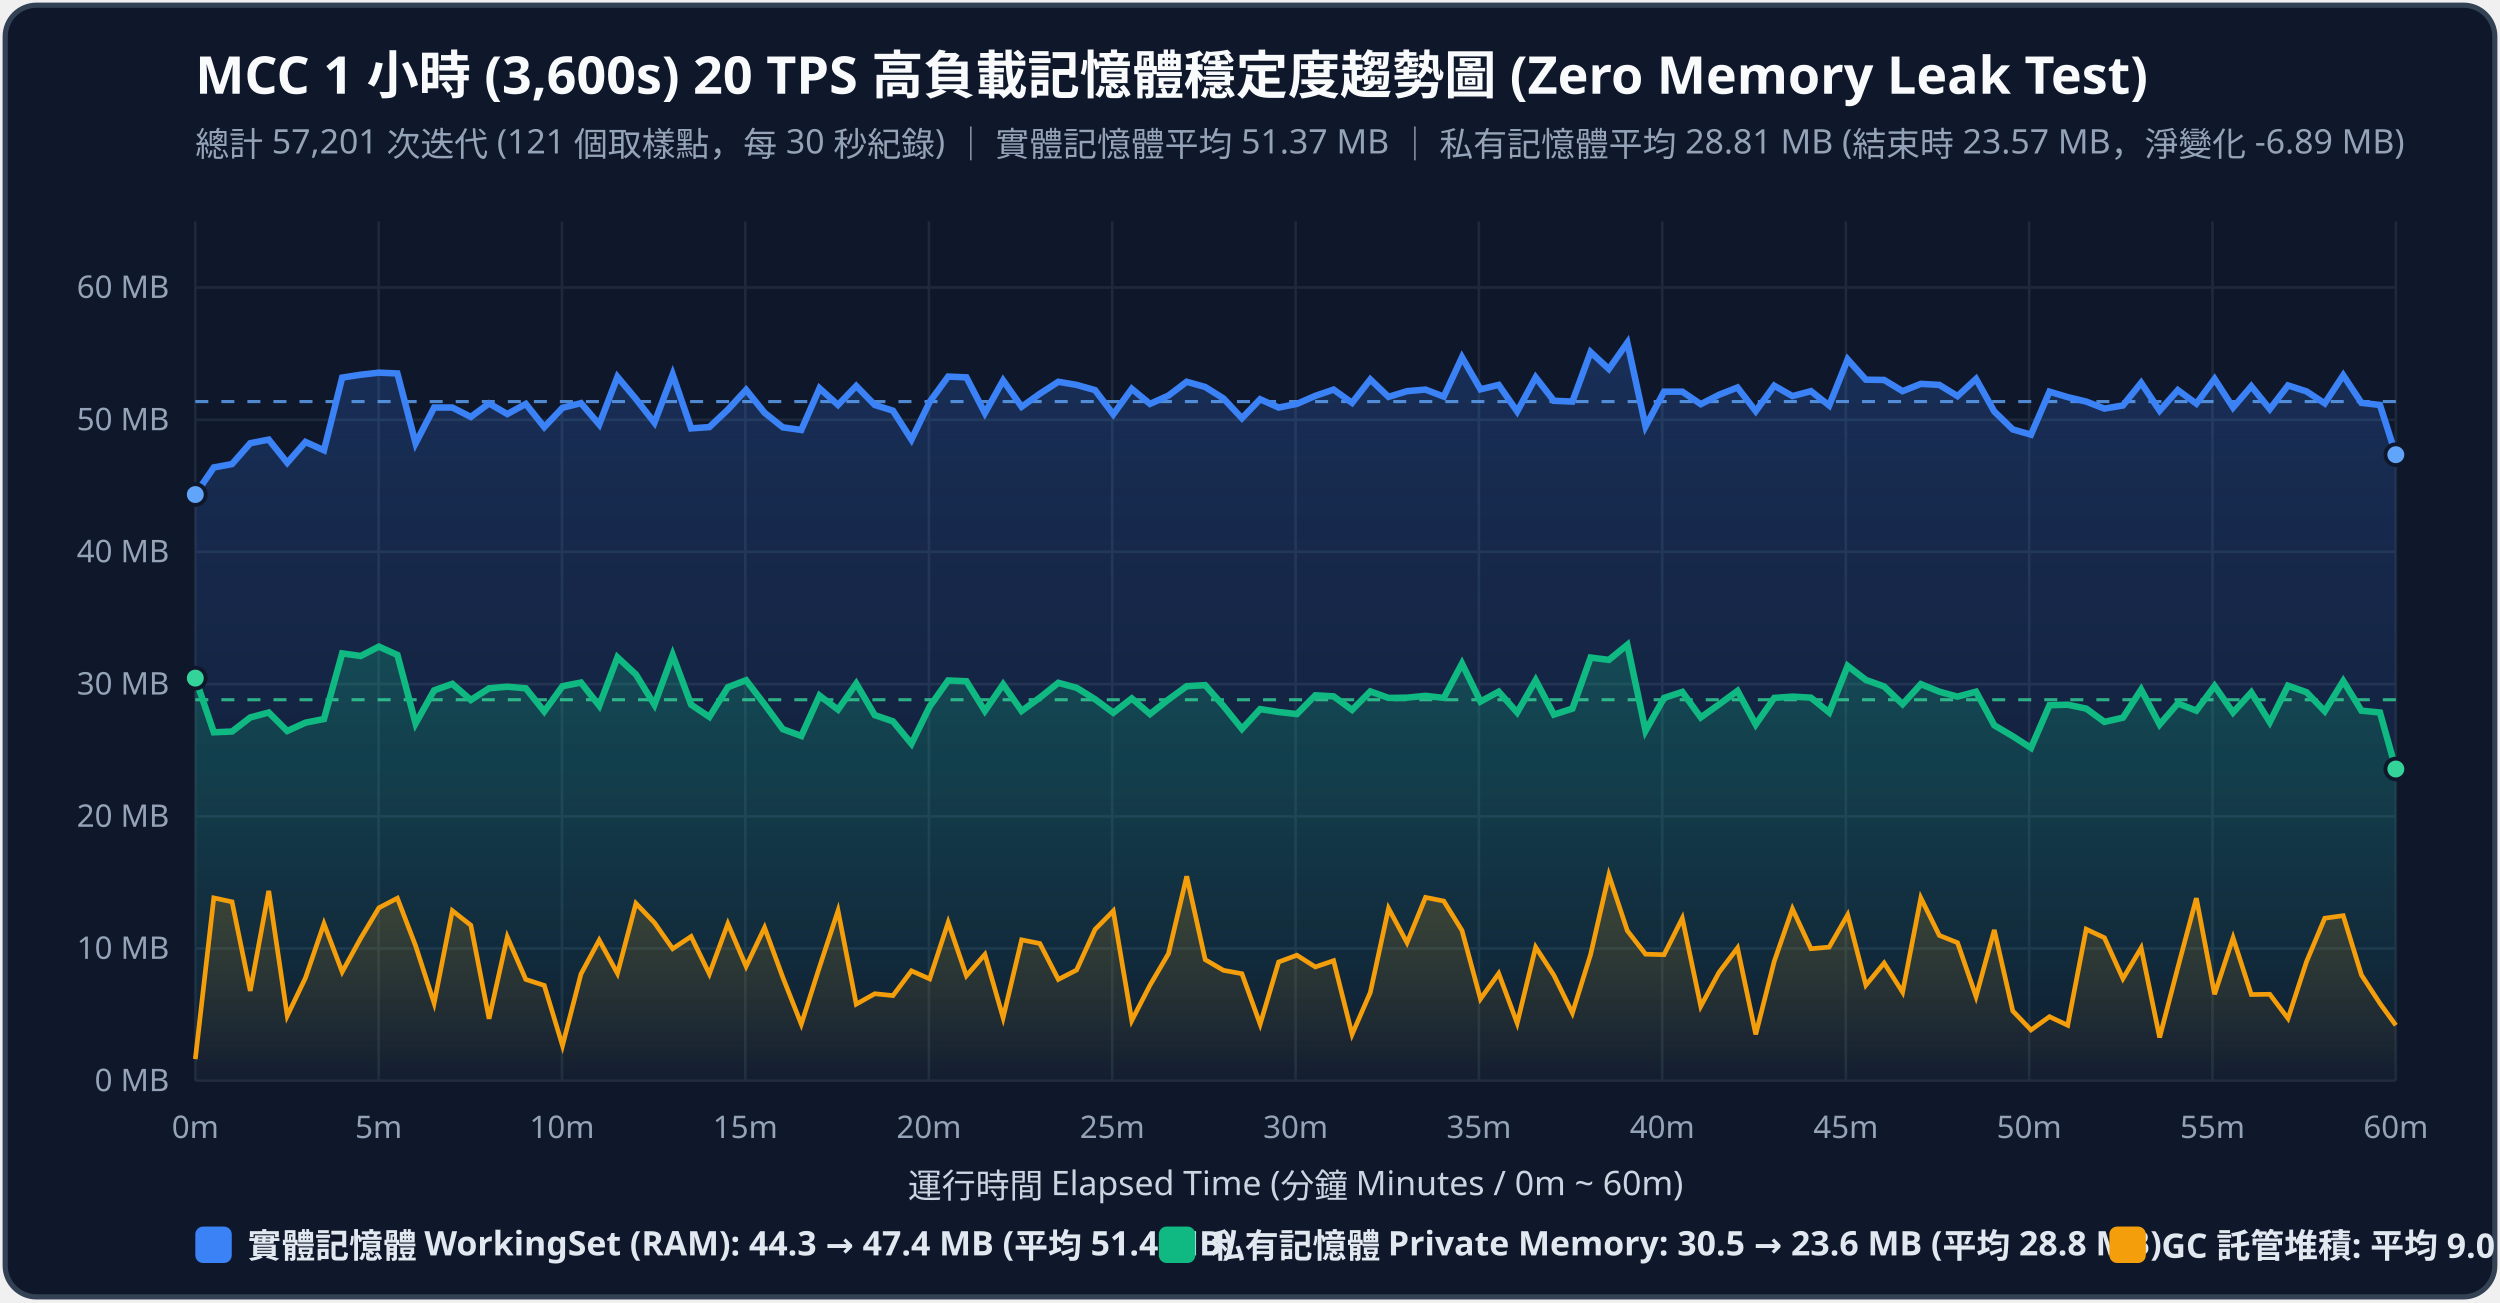
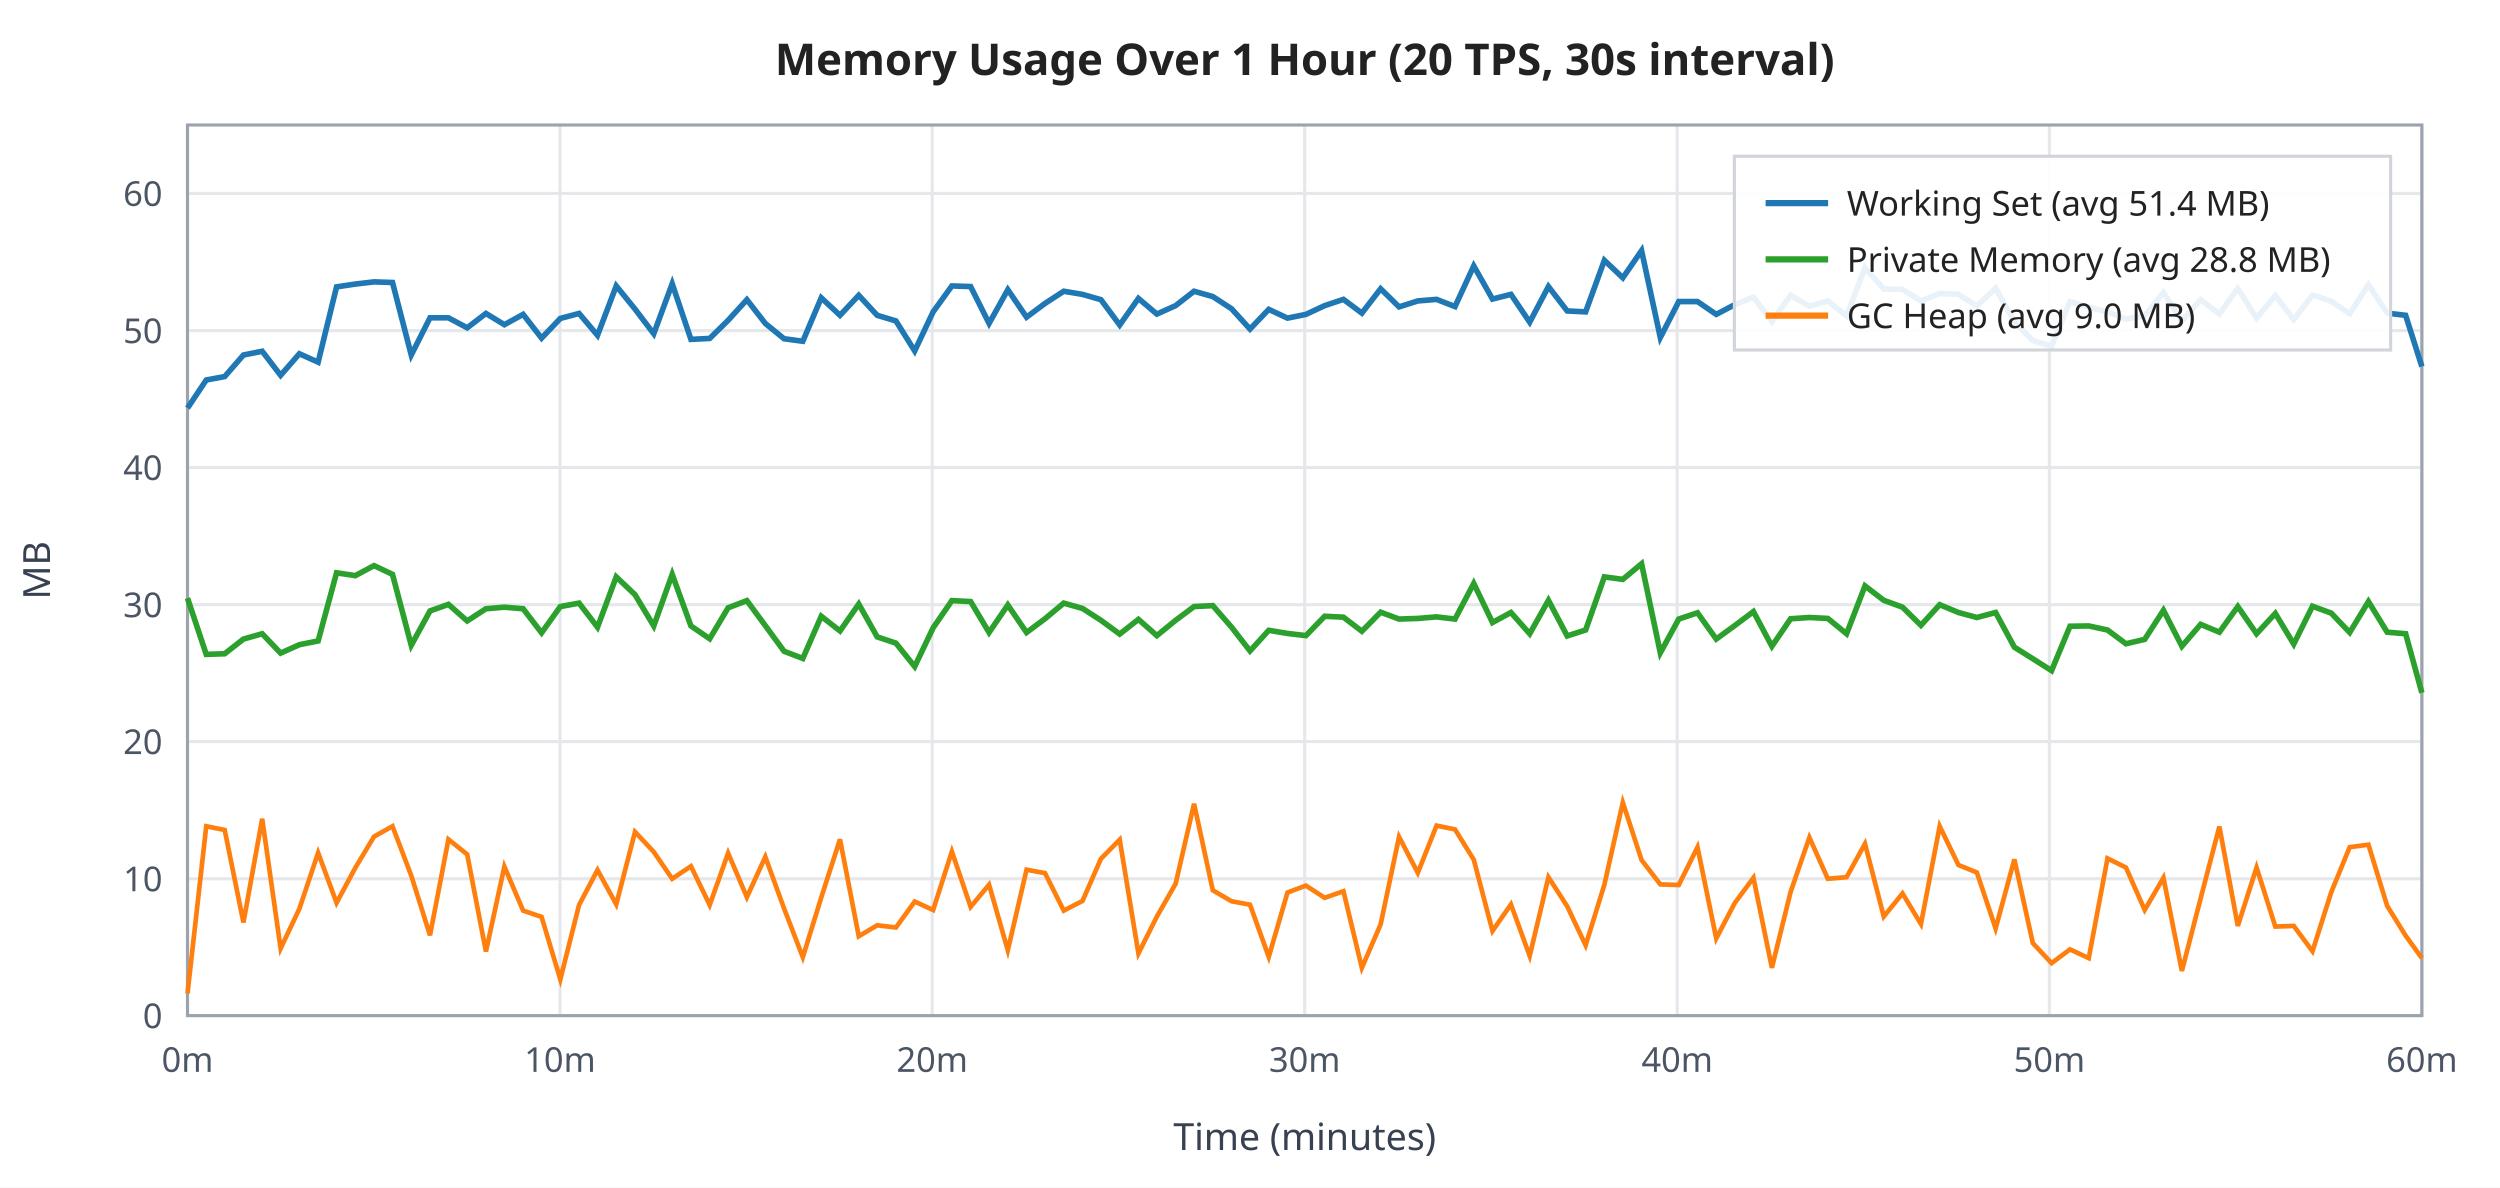
- <svg xmlns="http://www.w3.org/2000/svg" viewBox="0 0 960 500" width="100%" height="500">
-   <defs>
-     <linearGradient id="wsGrad" x1="0" y1="0" x2="0" y2="1">
-       <stop offset="0%" stop-color="#3b82f6" stop-opacity="0.22" />
-       <stop offset="100%" stop-color="#3b82f6" stop-opacity="0.02" />
-     </linearGradient>
-     <linearGradient id="privGrad" x1="0" y1="0" x2="0" y2="1">
-       <stop offset="0%" stop-color="#10b981" stop-opacity="0.25" />
-       <stop offset="100%" stop-color="#10b981" stop-opacity="0.02" />
-     </linearGradient>
-     <linearGradient id="gcGrad" x1="0" y1="0" x2="0" y2="1">
-       <stop offset="0%" stop-color="#f59e0b" stop-opacity="0.20" />
-       <stop offset="100%" stop-color="#f59e0b" stop-opacity="0.01" />
-     </linearGradient>
-   </defs>
-   <rect x="2" y="2" width="956" height="496" rx="12" fill="#0f172a" stroke="#334155" stroke-width="2" />
-   <text x="75" y="36" fill="#f8fafc" font-family="Segoe UI, Microsoft JhengHei, PingFang TC, sans-serif" font-size="20" font-weight="bold">
-     MCC 1 小時 (3,600s) 20 TPS 高負載記憶體穩定度趨勢圖 (Zero Memory Leak Test)
-   </text>
-   <text x="75" y="60" fill="#94a3b8" font-family="Segoe UI, Microsoft JhengHei, PingFang TC, sans-serif" font-size="13">
-     總計 57,201 次迭代 (121 個取樣點，每 30 秒紀錄) ｜ 實體記憶體平均 51.37 MB ｜ 私有記憶體平均 28.81 MB (結束時 23.57 MB，淨變化 -6.89 MB)
-   </text>
-   <line x1="75" y1="415.0" x2="920" y2="415.0" stroke="#1e293b" stroke-width="1" />
-   <text x="65" y="419.0" fill="#94a3b8" font-family="Segoe UI, sans-serif" font-size="12" text-anchor="end">0 MB</text>
-   <line x1="75" y1="364.2" x2="920" y2="364.2" stroke="#1e293b" stroke-width="1" />
-   <text x="65" y="368.2" fill="#94a3b8" font-family="Segoe UI, sans-serif" font-size="12" text-anchor="end">10 MB</text>
-   <line x1="75" y1="313.5" x2="920" y2="313.5" stroke="#1e293b" stroke-width="1" />
-   <text x="65" y="317.5" fill="#94a3b8" font-family="Segoe UI, sans-serif" font-size="12" text-anchor="end">20 MB</text>
-   <line x1="75" y1="262.7" x2="920" y2="262.7" stroke="#1e293b" stroke-width="1" />
-   <text x="65" y="266.7" fill="#94a3b8" font-family="Segoe UI, sans-serif" font-size="12" text-anchor="end">30 MB</text>
-   <line x1="75" y1="211.9" x2="920" y2="211.9" stroke="#1e293b" stroke-width="1" />
-   <text x="65" y="215.9" fill="#94a3b8" font-family="Segoe UI, sans-serif" font-size="12" text-anchor="end">40 MB</text>
-   <line x1="75" y1="161.2" x2="920" y2="161.2" stroke="#1e293b" stroke-width="1" />
-   <text x="65" y="165.2" fill="#94a3b8" font-family="Segoe UI, sans-serif" font-size="12" text-anchor="end">50 MB</text>
-   <line x1="75" y1="110.4" x2="920" y2="110.4" stroke="#1e293b" stroke-width="1" />
-   <text x="65" y="114.4" fill="#94a3b8" font-family="Segoe UI, sans-serif" font-size="12" text-anchor="end">60 MB</text>
-   <line x1="75.0" y1="85" x2="75.0" y2="415" stroke="#1e293b" stroke-width="1" />
-   <text x="75.0" y="437" fill="#94a3b8" font-family="Segoe UI, Microsoft JhengHei, sans-serif" font-size="12" text-anchor="middle">0m</text>
-   <line x1="145.4" y1="85" x2="145.4" y2="415" stroke="#1e293b" stroke-width="1" />
-   <text x="145.4" y="437" fill="#94a3b8" font-family="Segoe UI, Microsoft JhengHei, sans-serif" font-size="12" text-anchor="middle">5m</text>
-   <line x1="215.8" y1="85" x2="215.8" y2="415" stroke="#1e293b" stroke-width="1" />
-   <text x="215.8" y="437" fill="#94a3b8" font-family="Segoe UI, Microsoft JhengHei, sans-serif" font-size="12" text-anchor="middle">10m</text>
-   <line x1="286.2" y1="85" x2="286.2" y2="415" stroke="#1e293b" stroke-width="1" />
-   <text x="286.2" y="437" fill="#94a3b8" font-family="Segoe UI, Microsoft JhengHei, sans-serif" font-size="12" text-anchor="middle">15m</text>
-   <line x1="356.7" y1="85" x2="356.7" y2="415" stroke="#1e293b" stroke-width="1" />
-   <text x="356.7" y="437" fill="#94a3b8" font-family="Segoe UI, Microsoft JhengHei, sans-serif" font-size="12" text-anchor="middle">20m</text>
-   <line x1="427.1" y1="85" x2="427.1" y2="415" stroke="#1e293b" stroke-width="1" />
-   <text x="427.1" y="437" fill="#94a3b8" font-family="Segoe UI, Microsoft JhengHei, sans-serif" font-size="12" text-anchor="middle">25m</text>
-   <line x1="497.5" y1="85" x2="497.5" y2="415" stroke="#1e293b" stroke-width="1" />
-   <text x="497.5" y="437" fill="#94a3b8" font-family="Segoe UI, Microsoft JhengHei, sans-serif" font-size="12" text-anchor="middle">30m</text>
-   <line x1="567.9" y1="85" x2="567.9" y2="415" stroke="#1e293b" stroke-width="1" />
-   <text x="567.9" y="437" fill="#94a3b8" font-family="Segoe UI, Microsoft JhengHei, sans-serif" font-size="12" text-anchor="middle">35m</text>
-   <line x1="638.3" y1="85" x2="638.3" y2="415" stroke="#1e293b" stroke-width="1" />
-   <text x="638.3" y="437" fill="#94a3b8" font-family="Segoe UI, Microsoft JhengHei, sans-serif" font-size="12" text-anchor="middle">40m</text>
-   <line x1="708.8" y1="85" x2="708.8" y2="415" stroke="#1e293b" stroke-width="1" />
-   <text x="708.8" y="437" fill="#94a3b8" font-family="Segoe UI, Microsoft JhengHei, sans-serif" font-size="12" text-anchor="middle">45m</text>
-   <line x1="779.2" y1="85" x2="779.2" y2="415" stroke="#1e293b" stroke-width="1" />
-   <text x="779.2" y="437" fill="#94a3b8" font-family="Segoe UI, Microsoft JhengHei, sans-serif" font-size="12" text-anchor="middle">50m</text>
-   <line x1="849.6" y1="85" x2="849.6" y2="415" stroke="#1e293b" stroke-width="1" />
-   <text x="849.6" y="437" fill="#94a3b8" font-family="Segoe UI, Microsoft JhengHei, sans-serif" font-size="12" text-anchor="middle">55m</text>
-   <line x1="920.0" y1="85" x2="920.0" y2="415" stroke="#1e293b" stroke-width="1" />
-   <text x="920.0" y="437" fill="#94a3b8" font-family="Segoe UI, Microsoft JhengHei, sans-serif" font-size="12" text-anchor="middle">60m</text>
-   <text x="497.5" y="460" fill="#cbd5e1" font-family="Segoe UI, Microsoft JhengHei, sans-serif" font-size="13" text-anchor="middle">運行時間 Elapsed Time (分鐘 Minutes / 0m ~ 60m)</text>
-   <polygon points="75.0,415.0 75.0,189.9 82.1,179.5 89.1,178.2 96.1,170.2 103.2,168.8 110.3,177.7 117.3,169.7 124.4,172.9 131.4,145.0 138.5,143.9 145.5,143.1 152.6,143.4 159.6,170.2 166.7,156.5 173.7,156.5 180.8,160.1 187.8,154.9 194.8,159.0 201.9,155.1 209.0,164.0 216.0,156.6 223.1,154.8 230.1,163.0 237.1,144.7 244.2,153.2 251.3,162.3 258.3,143.8 265.4,164.5 272.4,164.0 279.5,157.3 286.5,149.7 293.6,158.5 300.6,164.1 307.7,165.1 314.7,149.1 321.8,155.5 328.8,148.2 335.9,155.5 342.9,157.7 350.0,168.8 357.0,154.3 364.1,144.6 371.1,144.9 378.2,158.6 385.2,146.1 392.3,156.2 399.3,151.2 406.4,146.6 413.4,147.8 420.5,149.8 427.5,159.1 434.6,149.3 441.6,155.1 448.7,151.9 455.7,146.6 462.8,148.6 469.8,153.0 476.9,160.6 483.9,153.3 491.0,156.5 498.0,155.1 505.1,152.0 512.1,149.6 519.2,154.7 526.2,145.7 533.2,152.4 540.3,150.2 547.4,149.6 554.4,152.3 561.4,137.2 568.5,149.5 575.5,147.8 582.6,158.0 589.7,144.9 596.7,153.9 603.8,154.2 610.8,135.2 617.8,141.7 624.9,131.6 631.9,163.7 639.0,150.4 646.0,150.4 653.1,155.2 660.1,151.6 667.2,148.8 674.2,157.9 681.3,148.1 688.3,152.1 695.4,150.2 702.4,155.7 709.5,138.0 716.5,145.8 723.5,145.9 730.6,150.2 737.6,147.4 744.7,147.8 751.7,152.1 758.8,145.5 765.8,158.0 772.9,164.9 779.9,166.9 787.0,150.4 794.0,152.5 801.1,154.2 808.1,156.9 815.2,155.7 822.2,147.0 829.3,157.7 836.3,149.8 843.4,155.0 850.4,145.5 857.5,156.5 864.5,148.3 871.6,157.1 878.6,148.0 885.7,150.3 892.7,154.9 899.8,144.1 906.8,154.7 913.9,155.5 920.0,174.6 920.0,415.0" fill="url(#wsGrad)" />
-   <polygon points="75.0,415.0 75.0,260.4 82.1,281.2 89.1,280.9 96.1,275.5 103.2,273.6 110.3,280.7 117.3,277.5 124.4,276.1 131.4,250.9 138.5,251.9 145.5,248.3 152.6,251.5 159.6,277.8 166.7,265.1 173.7,262.6 180.8,268.8 187.8,264.3 194.8,263.7 201.9,264.3 209.0,273.2 216.0,263.5 223.1,262.1 230.1,271.0 237.1,252.4 244.2,259.0 251.3,270.6 258.3,251.5 265.4,270.6 272.4,275.3 279.5,263.9 286.5,261.2 293.6,270.5 300.6,280.0 307.7,282.6 314.7,267.1 321.8,272.5 328.8,262.5 335.9,274.6 342.9,277.0 350.0,285.6 357.0,271.3 364.1,261.3 371.1,261.6 378.2,273.0 385.2,262.8 392.3,273.0 399.3,267.9 406.4,262.2 413.4,264.1 420.5,268.5 427.5,273.7 434.6,268.2 441.6,274.2 448.7,268.6 455.7,263.5 462.8,263.1 469.8,271.1 476.9,279.9 483.9,272.3 491.0,273.4 498.0,274.2 505.1,267.0 512.1,267.4 519.2,272.6 526.2,265.5 533.2,268.0 540.3,267.9 547.4,267.2 554.4,268.0 561.4,254.8 568.5,269.4 575.5,265.6 582.6,273.6 589.7,261.2 596.7,274.4 603.8,272.1 610.8,252.5 617.8,253.4 624.9,247.6 631.9,280.6 639.0,268.0 646.0,265.7 653.1,275.5 660.1,270.5 667.2,265.3 674.2,278.2 681.3,268.0 688.3,267.5 695.4,267.9 702.4,273.6 709.5,255.7 716.5,261.1 723.5,263.6 730.6,270.4 737.6,262.7 744.7,265.6 751.7,267.5 758.8,265.6 765.8,278.5 772.9,282.7 779.9,287.2 787.0,270.8 794.0,270.6 801.1,272.1 808.1,277.2 815.2,275.6 822.2,264.8 829.3,278.2 836.3,270.1 843.4,272.9 850.4,263.4 857.5,273.6 864.5,265.9 871.6,277.3 878.6,263.3 885.7,265.8 892.7,273.1 899.8,261.5 906.8,272.9 913.9,273.6 920.0,295.3 920.0,415.0" fill="url(#privGrad)" />
-   <polygon points="75.0,415.0 75.0,406.7 82.1,344.8 89.1,346.3 96.1,380.5 103.2,342.1 110.3,390.1 117.3,375.5 124.4,354.7 131.4,373.2 138.5,360.3 145.5,348.6 152.6,344.9 159.6,363.2 166.7,385.2 173.7,349.7 180.8,355.3 187.8,391.2 194.8,359.8 201.9,376.1 209.0,378.4 216.0,401.5 223.1,374.0 230.1,361.0 237.1,373.8 244.2,346.9 251.3,354.3 258.3,364.3 265.4,359.6 272.4,374.0 279.5,354.7 286.5,371.1 293.6,356.2 300.6,375.3 307.7,393.3 314.7,371.3 321.8,349.7 328.8,385.6 335.9,381.6 342.9,382.3 350.0,372.8 357.0,375.9 364.1,354.2 371.1,374.7 378.2,366.5 385.2,390.8 392.3,360.9 399.3,362.3 406.4,376.1 413.4,372.5 420.5,356.9 427.5,349.8 434.6,391.9 441.6,378.3 448.7,366.2 455.7,336.5 462.8,368.5 469.8,372.6 476.9,373.9 483.9,393.3 491.0,369.4 498.0,366.8 505.1,371.3 512.1,368.9 519.2,397.2 526.2,381.1 533.2,348.8 540.3,362.0 547.4,344.6 554.4,346.0 561.4,357.3 568.5,383.6 575.5,373.8 582.6,392.9 589.7,363.7 596.7,374.5 603.8,389.0 610.8,366.5 617.8,336.0 624.9,357.4 631.9,366.4 639.0,366.6 646.0,352.6 653.1,386.4 660.1,373.4 667.2,364.0 674.2,397.2 681.3,369.2 688.3,349.0 695.4,364.3 702.4,363.7 709.5,351.3 716.5,378.3 723.5,369.8 730.6,381.0 737.6,344.8 744.7,359.2 751.7,362.0 758.8,382.7 765.8,357.1 772.9,388.2 779.9,395.5 787.0,390.4 794.0,393.7 801.1,356.8 808.1,360.1 815.2,375.8 822.2,364.0 829.3,398.4 836.3,371.5 843.4,344.9 850.4,381.8 857.5,360.1 864.5,381.9 871.6,381.8 878.6,391.1 885.7,369.3 892.7,352.6 899.8,351.6 906.8,374.4 913.9,385.3 920.0,393.7 920.0,415.0" fill="url(#gcGrad)" />
-   <line x1="75" y1="154.2" x2="920" y2="154.2" stroke="#60a5fa" stroke-width="1.2" stroke-dasharray="5,5" opacity="0.8" />
-   <line x1="75" y1="268.7" x2="920" y2="268.7" stroke="#34d399" stroke-width="1.2" stroke-dasharray="5,5" opacity="0.8" />
-   <polyline fill="none" stroke="#3b82f6" stroke-width="2.5" points="75.0,189.9 82.1,179.5 89.1,178.2 96.1,170.2 103.2,168.8 110.3,177.7 117.3,169.7 124.4,172.9 131.4,145.0 138.5,143.9 145.5,143.1 152.6,143.4 159.6,170.2 166.7,156.5 173.7,156.5 180.8,160.1 187.8,154.9 194.8,159.0 201.9,155.1 209.0,164.0 216.0,156.6 223.1,154.8 230.1,163.0 237.1,144.7 244.2,153.2 251.3,162.3 258.3,143.8 265.4,164.5 272.4,164.0 279.5,157.3 286.5,149.7 293.6,158.5 300.6,164.1 307.7,165.1 314.7,149.1 321.8,155.5 328.8,148.2 335.9,155.5 342.9,157.7 350.0,168.8 357.0,154.3 364.1,144.6 371.1,144.9 378.2,158.6 385.2,146.1 392.3,156.2 399.3,151.2 406.4,146.6 413.4,147.8 420.5,149.8 427.5,159.1 434.6,149.3 441.6,155.1 448.7,151.9 455.7,146.6 462.8,148.6 469.8,153.0 476.9,160.6 483.9,153.3 491.0,156.5 498.0,155.1 505.1,152.0 512.1,149.6 519.2,154.7 526.2,145.7 533.2,152.4 540.3,150.2 547.4,149.6 554.4,152.3 561.4,137.2 568.5,149.5 575.5,147.8 582.6,158.0 589.7,144.9 596.7,153.9 603.8,154.2 610.8,135.2 617.8,141.7 624.9,131.6 631.9,163.7 639.0,150.4 646.0,150.4 653.1,155.2 660.1,151.6 667.2,148.8 674.2,157.9 681.3,148.1 688.3,152.1 695.4,150.2 702.4,155.7 709.5,138.0 716.5,145.8 723.5,145.9 730.6,150.2 737.6,147.4 744.7,147.8 751.7,152.1 758.8,145.5 765.8,158.0 772.9,164.9 779.9,166.9 787.0,150.4 794.0,152.5 801.1,154.2 808.1,156.9 815.2,155.7 822.2,147.0 829.3,157.7 836.3,149.8 843.4,155.0 850.4,145.5 857.5,156.5 864.5,148.3 871.6,157.1 878.6,148.0 885.7,150.3 892.7,154.9 899.8,144.1 906.8,154.7 913.9,155.5 920.0,174.6" />
-   <polyline fill="none" stroke="#10b981" stroke-width="2.5" points="75.0,260.4 82.1,281.2 89.1,280.9 96.1,275.5 103.2,273.6 110.3,280.7 117.3,277.5 124.4,276.1 131.4,250.9 138.5,251.9 145.5,248.3 152.6,251.5 159.6,277.8 166.7,265.1 173.7,262.6 180.8,268.8 187.8,264.3 194.8,263.7 201.9,264.3 209.0,273.2 216.0,263.5 223.1,262.1 230.1,271.0 237.1,252.4 244.2,259.0 251.3,270.6 258.3,251.5 265.4,270.6 272.4,275.3 279.5,263.9 286.5,261.2 293.6,270.5 300.6,280.0 307.7,282.6 314.7,267.1 321.8,272.5 328.8,262.5 335.9,274.6 342.9,277.0 350.0,285.6 357.0,271.3 364.1,261.3 371.1,261.6 378.2,273.0 385.2,262.8 392.3,273.0 399.3,267.9 406.4,262.2 413.4,264.1 420.5,268.5 427.5,273.7 434.6,268.2 441.6,274.2 448.7,268.6 455.7,263.5 462.8,263.1 469.8,271.1 476.9,279.9 483.9,272.3 491.0,273.4 498.0,274.2 505.1,267.0 512.1,267.4 519.2,272.6 526.2,265.5 533.2,268.0 540.3,267.9 547.4,267.2 554.4,268.0 561.4,254.8 568.5,269.4 575.5,265.6 582.6,273.6 589.7,261.2 596.7,274.4 603.8,272.1 610.8,252.5 617.8,253.4 624.9,247.6 631.9,280.6 639.0,268.0 646.0,265.7 653.1,275.5 660.1,270.5 667.2,265.3 674.2,278.2 681.3,268.0 688.3,267.5 695.4,267.9 702.4,273.6 709.5,255.7 716.5,261.1 723.5,263.6 730.6,270.4 737.6,262.7 744.7,265.6 751.7,267.5 758.8,265.6 765.8,278.5 772.9,282.7 779.9,287.2 787.0,270.8 794.0,270.6 801.1,272.1 808.1,277.2 815.2,275.6 822.2,264.8 829.3,278.2 836.3,270.1 843.4,272.9 850.4,263.4 857.5,273.6 864.5,265.9 871.6,277.3 878.6,263.3 885.7,265.8 892.7,273.1 899.8,261.5 906.8,272.9 913.9,273.6 920.0,295.3" />
-   <polyline fill="none" stroke="#f59e0b" stroke-width="1.8" points="75.0,406.7 82.1,344.8 89.1,346.3 96.1,380.5 103.2,342.1 110.3,390.1 117.3,375.5 124.4,354.7 131.4,373.2 138.5,360.3 145.5,348.6 152.6,344.9 159.6,363.2 166.7,385.2 173.7,349.7 180.8,355.3 187.8,391.2 194.8,359.8 201.9,376.1 209.0,378.4 216.0,401.5 223.1,374.0 230.1,361.0 237.1,373.8 244.2,346.9 251.3,354.3 258.3,364.3 265.4,359.6 272.4,374.0 279.5,354.7 286.5,371.1 293.6,356.2 300.6,375.3 307.7,393.3 314.7,371.3 321.8,349.7 328.8,385.6 335.9,381.6 342.9,382.3 350.0,372.8 357.0,375.9 364.1,354.2 371.1,374.7 378.2,366.5 385.2,390.8 392.3,360.9 399.3,362.3 406.4,376.1 413.4,372.5 420.5,356.9 427.5,349.8 434.6,391.9 441.6,378.3 448.7,366.2 455.7,336.5 462.8,368.5 469.8,372.6 476.9,373.9 483.9,393.3 491.0,369.4 498.0,366.8 505.1,371.3 512.1,368.9 519.2,397.2 526.2,381.1 533.2,348.8 540.3,362.0 547.4,344.6 554.4,346.0 561.4,357.3 568.5,383.6 575.5,373.8 582.6,392.9 589.7,363.7 596.7,374.5 603.8,389.0 610.8,366.5 617.8,336.0 624.9,357.4 631.9,366.4 639.0,366.6 646.0,352.6 653.1,386.4 660.1,373.4 667.2,364.0 674.2,397.2 681.3,369.2 688.3,349.0 695.4,364.3 702.4,363.7 709.5,351.3 716.5,378.3 723.5,369.8 730.6,381.0 737.6,344.8 744.7,359.2 751.7,362.0 758.8,382.7 765.8,357.1 772.9,388.2 779.9,395.5 787.0,390.4 794.0,393.7 801.1,356.8 808.1,360.1 815.2,375.8 822.2,364.0 829.3,398.4 836.3,371.5 843.4,344.9 850.4,381.8 857.5,360.1 864.5,381.9 871.6,381.8 878.6,391.1 885.7,369.3 892.7,352.6 899.8,351.6 906.8,374.4 913.9,385.3 920.0,393.7" />
-   <circle cx="75.0" cy="189.9" r="4" fill="#60a5fa" stroke="#0f172a" stroke-width="1.5" />
-   <circle cx="75.0" cy="260.4" r="4" fill="#34d399" stroke="#0f172a" stroke-width="1.5" />
-   <circle cx="920.0" cy="174.6" r="4" fill="#60a5fa" stroke="#0f172a" stroke-width="1.5" />
-   <circle cx="920.0" cy="295.3" r="4" fill="#34d399" stroke="#0f172a" stroke-width="1.5" />
-   <rect x="75" y="471" width="14" height="14" rx="3" fill="#3b82f6" />
-   <text x="95" y="483" fill="#e2e8f0" font-family="Segoe UI, Microsoft JhengHei, sans-serif" font-size="13" font-weight="600">實體記憶體 WorkingSet (RAM): 44.3 → 47.4 MB (平均 51.4 MB)</text>
-   <rect x="445" y="471" width="14" height="14" rx="3" fill="#10b981" />
-   <text x="465" y="483" fill="#e2e8f0" font-family="Segoe UI, Microsoft JhengHei, sans-serif" font-size="13" font-weight="600">私有記憶體 Private Memory: 30.5 → 23.6 MB (平均 28.8 MB)</text>
-   <rect x="810" y="471" width="14" height="14" rx="3" fill="#f59e0b" />
-   <text x="830" y="483" fill="#e2e8f0" font-family="Segoe UI, Microsoft JhengHei, sans-serif" font-size="13" font-weight="600">GC 託管堆積: 平均 9.0 MB</text>
+ <svg xmlns="http://www.w3.org/2000/svg" viewBox="0 0 800 380" width="100%" height="380">
+   <rect x="0" y="0" width="800" height="380" fill="#ffffff" />
+   <text x="417.5" y="24" fill="#222222" font-family="sans-serif" font-size="14" font-weight="bold" text-anchor="middle">Memory Usage Over 1 Hour (20 TPS, 30s interval)</text>
+   <line x1="60" y1="325.0" x2="775" y2="325.0" stroke="#e5e7eb" stroke-width="1" />
+   <text x="52" y="329.0" fill="#4b5563" font-family="sans-serif" font-size="11" text-anchor="end">0</text>
+   <line x1="60" y1="281.2" x2="775" y2="281.2" stroke="#e5e7eb" stroke-width="1" />
+   <text x="52" y="285.2" fill="#4b5563" font-family="sans-serif" font-size="11" text-anchor="end">10</text>
+   <line x1="60" y1="237.3" x2="775" y2="237.3" stroke="#e5e7eb" stroke-width="1" />
+   <text x="52" y="241.3" fill="#4b5563" font-family="sans-serif" font-size="11" text-anchor="end">20</text>
+   <line x1="60" y1="193.5" x2="775" y2="193.5" stroke="#e5e7eb" stroke-width="1" />
+   <text x="52" y="197.5" fill="#4b5563" font-family="sans-serif" font-size="11" text-anchor="end">30</text>
+   <line x1="60" y1="149.6" x2="775" y2="149.6" stroke="#e5e7eb" stroke-width="1" />
+   <text x="52" y="153.6" fill="#4b5563" font-family="sans-serif" font-size="11" text-anchor="end">40</text>
+   <line x1="60" y1="105.8" x2="775" y2="105.8" stroke="#e5e7eb" stroke-width="1" />
+   <text x="52" y="109.8" fill="#4b5563" font-family="sans-serif" font-size="11" text-anchor="end">50</text>
+   <line x1="60" y1="61.9" x2="775" y2="61.9" stroke="#e5e7eb" stroke-width="1" />
+   <text x="52" y="65.9" fill="#4b5563" font-family="sans-serif" font-size="11" text-anchor="end">60</text>
+   <line x1="60.0" y1="40" x2="60.0" y2="325" stroke="#e5e7eb" stroke-width="1" />
+   <text x="60.0" y="343" fill="#4b5563" font-family="sans-serif" font-size="11" text-anchor="middle">0m</text>
+   <line x1="179.2" y1="40" x2="179.2" y2="325" stroke="#e5e7eb" stroke-width="1" />
+   <text x="179.2" y="343" fill="#4b5563" font-family="sans-serif" font-size="11" text-anchor="middle">10m</text>
+   <line x1="298.3" y1="40" x2="298.3" y2="325" stroke="#e5e7eb" stroke-width="1" />
+   <text x="298.3" y="343" fill="#4b5563" font-family="sans-serif" font-size="11" text-anchor="middle">20m</text>
+   <line x1="417.5" y1="40" x2="417.5" y2="325" stroke="#e5e7eb" stroke-width="1" />
+   <text x="417.5" y="343" fill="#4b5563" font-family="sans-serif" font-size="11" text-anchor="middle">30m</text>
+   <line x1="536.7" y1="40" x2="536.7" y2="325" stroke="#e5e7eb" stroke-width="1" />
+   <text x="536.7" y="343" fill="#4b5563" font-family="sans-serif" font-size="11" text-anchor="middle">40m</text>
+   <line x1="655.8" y1="40" x2="655.8" y2="325" stroke="#e5e7eb" stroke-width="1" />
+   <text x="655.8" y="343" fill="#4b5563" font-family="sans-serif" font-size="11" text-anchor="middle">50m</text>
+   <line x1="775.0" y1="40" x2="775.0" y2="325" stroke="#e5e7eb" stroke-width="1" />
+   <text x="775.0" y="343" fill="#4b5563" font-family="sans-serif" font-size="11" text-anchor="middle">60m</text>
+   <rect x="60" y="40" width="715" height="285" fill="none" stroke="#9ca3af" stroke-width="1" />
+   <text x="16" y="182.5" fill="#374151" font-family="sans-serif" font-size="12" text-anchor="middle" transform="rotate(-90 16 182.5)">MB</text>
+   <text x="417.5" y="368" fill="#374151" font-family="sans-serif" font-size="12" text-anchor="middle">Time (minutes)</text>
+   <polyline fill="none" stroke="#1f77b4" stroke-width="1.8" points="60.0,130.6 66.0,121.6 71.9,120.5 77.9,113.6 83.9,112.4 89.8,120.1 95.8,113.2 101.8,115.9 107.7,91.8 113.7,90.9 119.7,90.2 125.6,90.4 131.6,113.6 137.6,101.7 143.5,101.7 149.5,104.9 155.5,100.3 161.4,103.9 167.4,100.6 173.3,108.2 179.3,101.9 185.3,100.3 191.2,107.3 197.2,91.5 203.2,98.9 209.2,106.8 215.1,90.8 221.1,108.6 227.1,108.3 233.0,102.5 239.0,95.9 244.9,103.5 250.9,108.4 256.9,109.2 262.8,95.3 268.8,100.9 274.8,94.5 280.7,100.9 286.7,102.7 292.7,112.3 298.6,99.8 304.6,91.5 310.6,91.7 316.5,103.5 322.5,92.7 328.5,101.5 334.4,97.1 340.4,93.2 346.4,94.2 352.3,95.9 358.3,104.0 364.3,95.5 370.2,100.5 376.2,97.8 382.1,93.2 388.1,94.9 394.1,98.8 400.0,105.3 406.0,99.0 412.0,101.8 417.9,100.6 423.9,97.8 429.9,95.8 435.8,100.2 441.8,92.4 447.7,98.2 453.7,96.3 459.7,95.8 465.6,98.1 471.6,85.1 477.6,95.7 483.5,94.2 489.5,103.1 495.5,91.7 501.5,99.5 507.4,99.8 513.4,83.3 519.3,88.9 525.3,80.2 531.3,108.0 537.2,96.5 543.2,96.5 549.2,100.6 555.1,97.5 561.1,95.1 567.0,102.9 573.0,94.5 579.0,98.0 584.9,96.3 590.9,101.1 596.8,85.7 602.8,92.5 608.8,92.6 614.7,96.3 620.7,93.9 626.7,94.2 632.6,97.9 638.6,92.2 644.6,103.0 650.5,109.0 656.5,110.8 662.4,96.5 668.4,98.3 674.4,99.8 680.3,102.1 686.3,101.0 692.3,93.6 698.2,102.8 704.2,95.9 710.2,100.5 716.1,92.3 722.1,101.8 728.1,94.6 734.0,102.3 740.0,94.4 746.0,96.4 751.9,100.4 757.9,91.1 763.9,100.2 769.8,100.9 775.0,117.3" />
+   <polyline fill="none" stroke="#2ca02c" stroke-width="1.8" points="60.0,191.4 66.0,209.4 71.9,209.2 77.9,204.5 83.9,202.8 89.8,209.0 95.8,206.3 101.8,205.1 107.7,183.3 113.7,184.2 119.7,181.0 125.6,183.8 131.6,206.5 137.6,195.5 143.5,193.4 149.5,198.7 155.5,194.8 161.4,194.3 167.4,194.8 173.3,202.5 179.3,194.1 185.3,193.0 191.2,200.7 197.2,184.6 203.2,190.3 209.2,200.3 215.1,183.8 221.1,200.3 227.1,204.4 233.0,194.5 239.0,192.2 244.9,200.2 250.9,208.4 256.9,210.7 262.8,197.2 268.8,201.9 274.8,193.3 280.7,203.8 286.7,205.8 292.7,213.3 298.6,200.9 304.6,192.2 310.6,192.5 316.5,202.4 322.5,193.6 328.5,202.4 334.4,198.0 340.4,193.0 346.4,194.7 352.3,198.5 358.3,202.9 364.3,198.2 370.2,203.4 376.2,198.5 382.1,194.1 388.1,193.8 394.1,200.7 400.0,208.3 406.0,201.7 412.0,202.7 417.9,203.4 423.9,197.2 429.9,197.5 435.8,202.0 441.8,195.9 447.7,198.1 453.7,197.9 459.7,197.4 465.6,198.1 471.6,186.7 477.6,199.2 483.5,196.0 489.5,202.8 495.5,192.1 501.5,203.5 507.4,201.6 513.4,184.6 519.3,185.4 525.3,180.4 531.3,208.9 537.2,198.1 543.2,196.1 549.2,204.5 555.1,200.2 561.1,195.7 567.0,206.8 573.0,198.0 579.0,197.6 584.9,197.9 590.9,202.8 596.8,187.5 602.8,192.1 608.8,194.3 614.7,200.1 620.7,193.5 626.7,196.0 632.6,197.6 638.6,196.0 644.6,207.1 650.5,210.8 656.5,214.6 662.4,200.4 668.4,200.3 674.4,201.6 680.3,206.0 686.3,204.6 692.3,195.3 698.2,206.8 704.2,199.8 710.2,202.3 716.1,194.1 722.1,202.8 728.1,196.3 734.0,206.1 740.0,194.0 746.0,196.2 751.9,202.4 757.9,192.5 763.9,202.3 769.8,202.8 775.0,221.7" />
+   <polyline fill="none" stroke="#ff7f0e" stroke-width="1.5" points="60.0,317.9 66.0,264.4 71.9,265.6 77.9,295.2 83.9,262.0 89.8,303.5 95.8,290.8 101.8,272.9 107.7,288.9 113.7,277.7 119.7,267.7 125.6,264.4 131.6,280.2 137.6,299.3 143.5,268.6 149.5,273.4 155.5,304.5 161.4,277.3 167.4,291.4 173.3,293.4 179.3,313.4 185.3,289.6 191.2,278.4 197.2,289.4 203.2,266.2 209.2,272.6 215.1,281.2 221.1,277.2 227.1,289.6 233.0,273.0 239.0,287.1 244.9,274.2 250.9,290.7 256.9,306.3 262.8,287.2 268.8,268.6 274.8,299.6 280.7,296.1 286.7,296.8 292.7,288.5 298.6,291.2 304.6,272.5 310.6,290.2 316.5,283.1 322.5,304.1 328.5,278.3 334.4,279.4 340.4,291.4 346.4,288.3 352.3,274.8 358.3,268.7 364.3,305.1 370.2,293.3 376.2,282.8 382.1,257.2 388.1,284.9 394.1,288.4 400.0,289.5 406.0,306.2 412.0,285.6 417.9,283.4 423.9,287.3 429.9,285.2 435.8,309.7 441.8,295.8 447.7,267.8 453.7,279.3 459.7,264.2 465.6,265.4 471.6,275.1 477.6,297.9 483.5,289.4 489.5,305.9 495.5,280.7 501.5,290.0 507.4,302.5 513.4,283.1 519.3,256.8 525.3,275.2 531.3,283.0 537.2,283.2 543.2,271.1 549.2,300.3 555.1,289.0 561.1,280.9 567.0,309.7 573.0,285.4 579.0,268.0 584.9,281.2 590.9,280.7 596.8,270.0 602.8,293.3 608.8,285.9 614.7,295.7 620.7,264.4 626.7,276.8 632.6,279.2 638.6,297.1 644.6,275.0 650.5,301.8 656.5,308.2 662.4,303.8 668.4,306.6 674.4,274.7 680.3,277.6 686.3,291.2 692.3,280.9 698.2,310.7 704.2,287.5 710.2,264.5 716.1,296.3 722.1,277.6 728.1,296.5 734.0,296.3 740.0,304.4 746.0,285.5 751.9,271.1 757.9,270.3 763.9,289.9 769.8,299.4 775.0,306.6" />
+   <rect x="555" y="50" width="210" height="62" fill="#ffffff" fill-opacity="0.9" stroke="#d1d5db" stroke-width="1" />
+   <line x1="565" y1="65" x2="585" y2="65" stroke="#1f77b4" stroke-width="2" />
+   <text x="591" y="69" fill="#222222" font-family="sans-serif" font-size="11">Working Set (avg 51.4 MB)</text>
+   <line x1="565" y1="83" x2="585" y2="83" stroke="#2ca02c" stroke-width="2" />
+   <text x="591" y="87" fill="#222222" font-family="sans-serif" font-size="11">Private Memory (avg 28.8 MB)</text>
+   <line x1="565" y1="101" x2="585" y2="101" stroke="#ff7f0e" stroke-width="2" />
+   <text x="591" y="105" fill="#222222" font-family="sans-serif" font-size="11">GC Heap (avg 9.0 MB)</text>
</svg>
